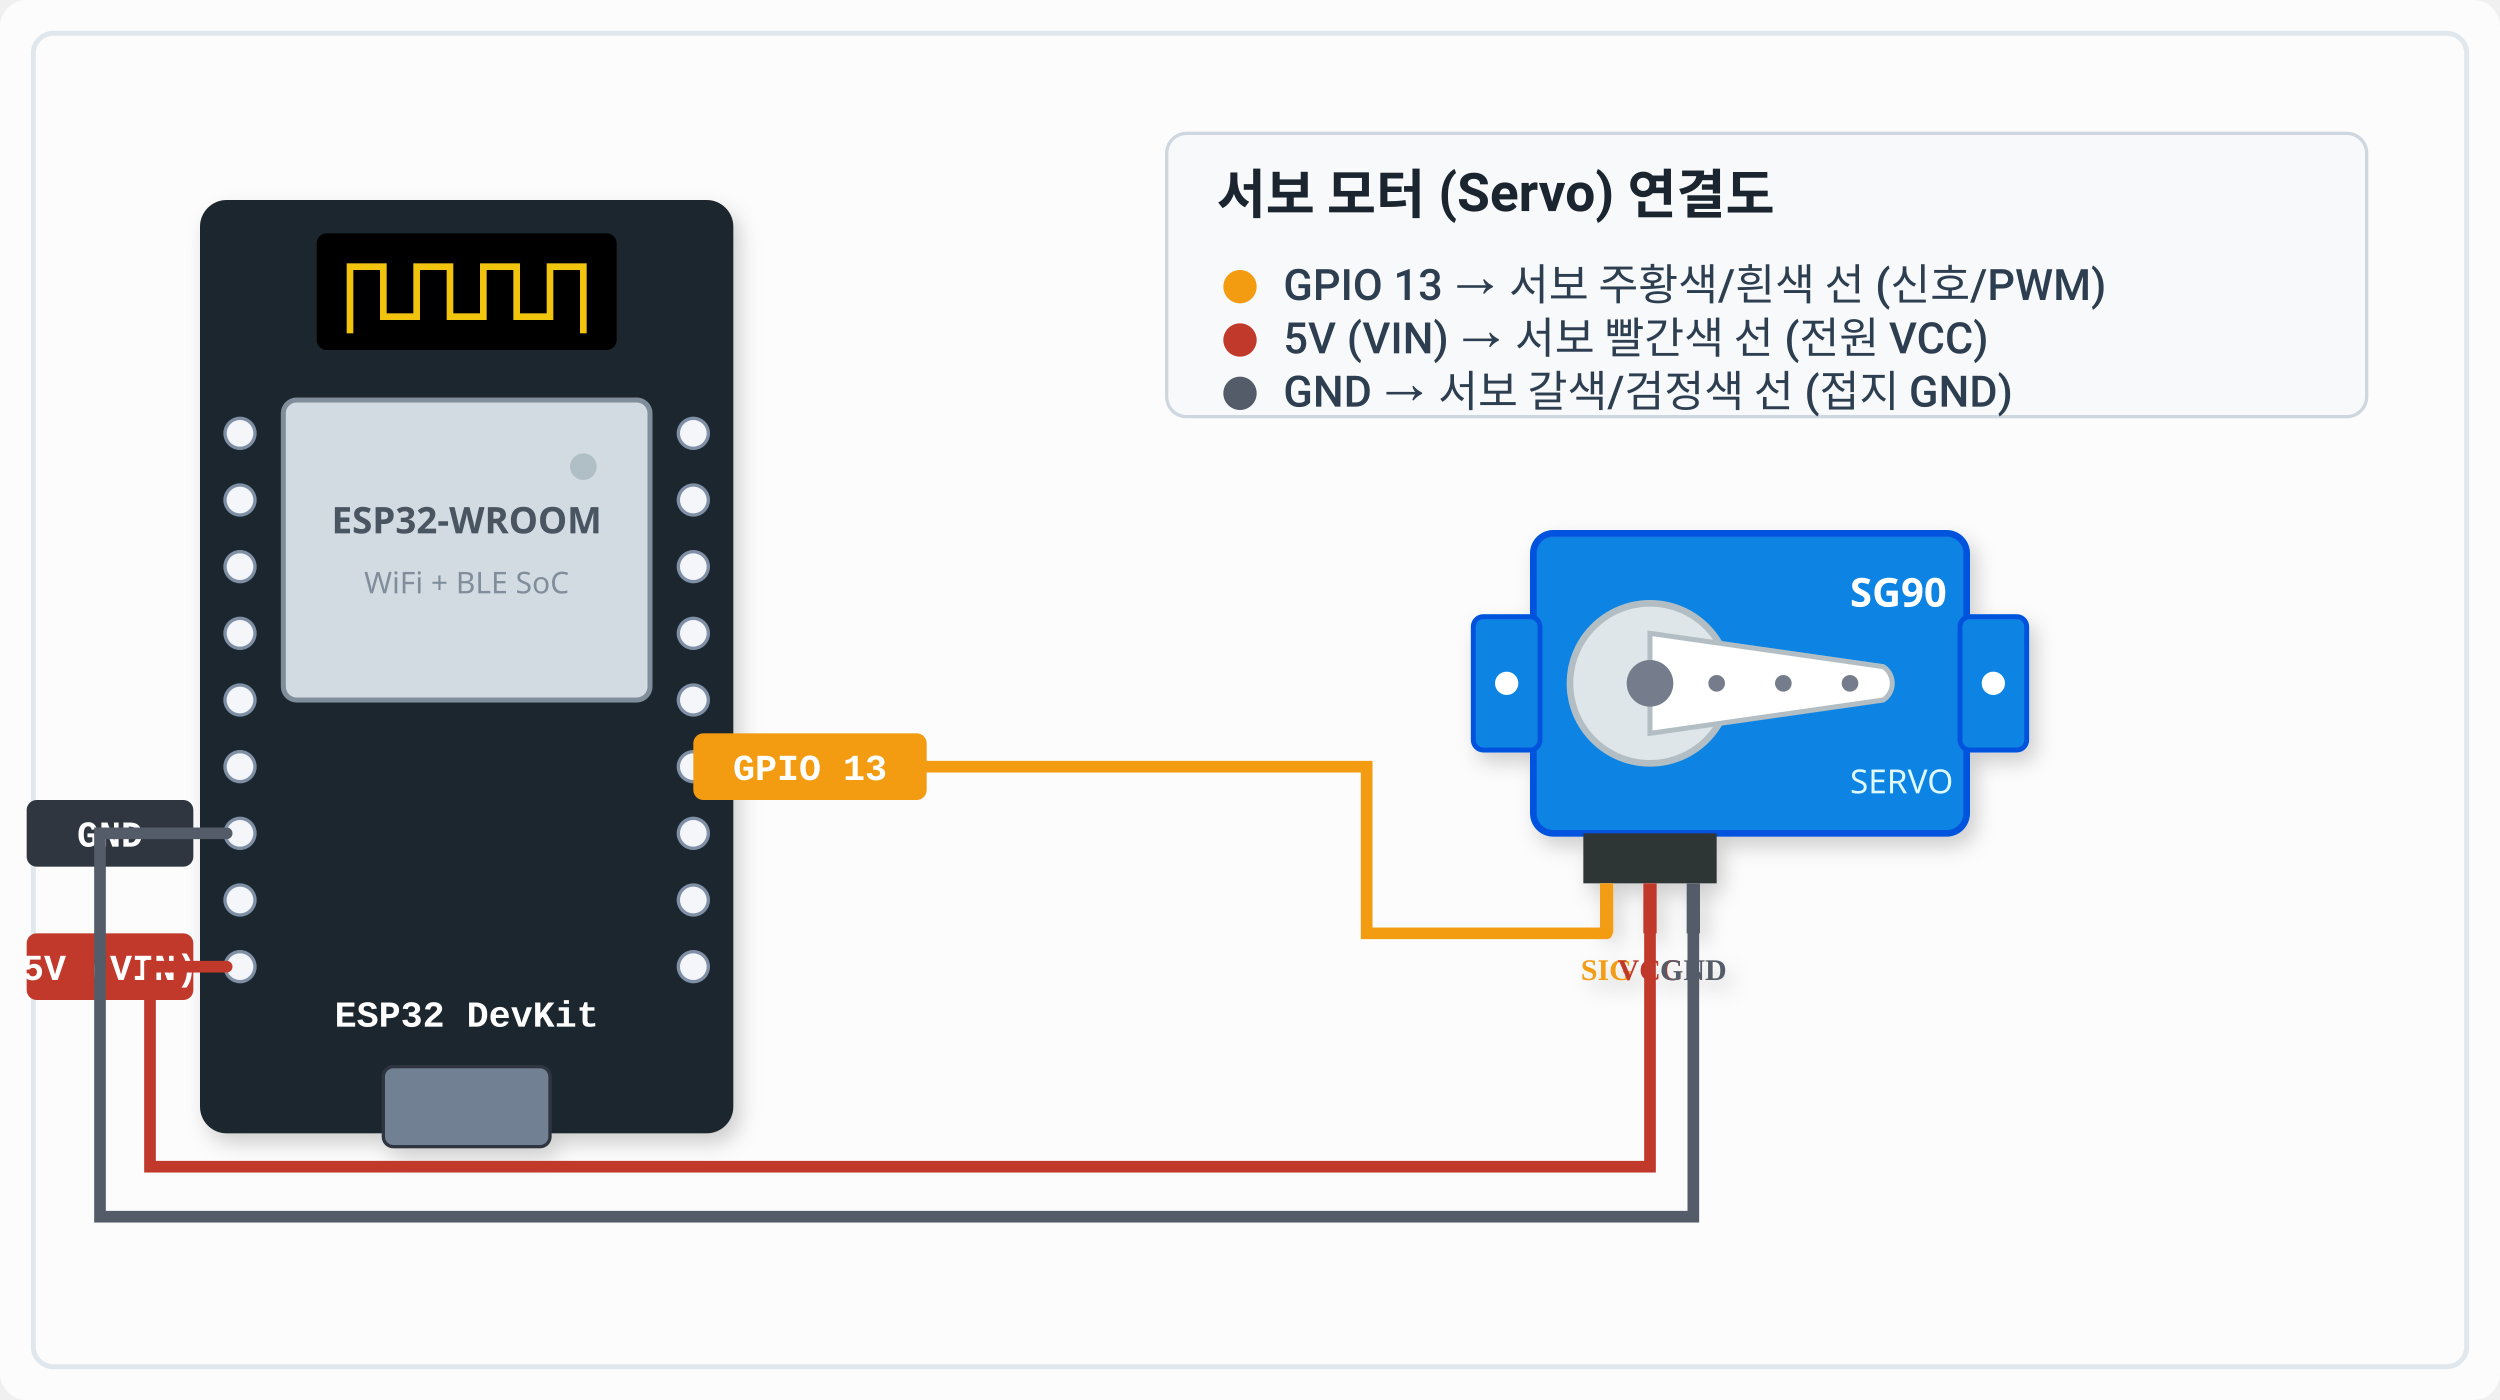
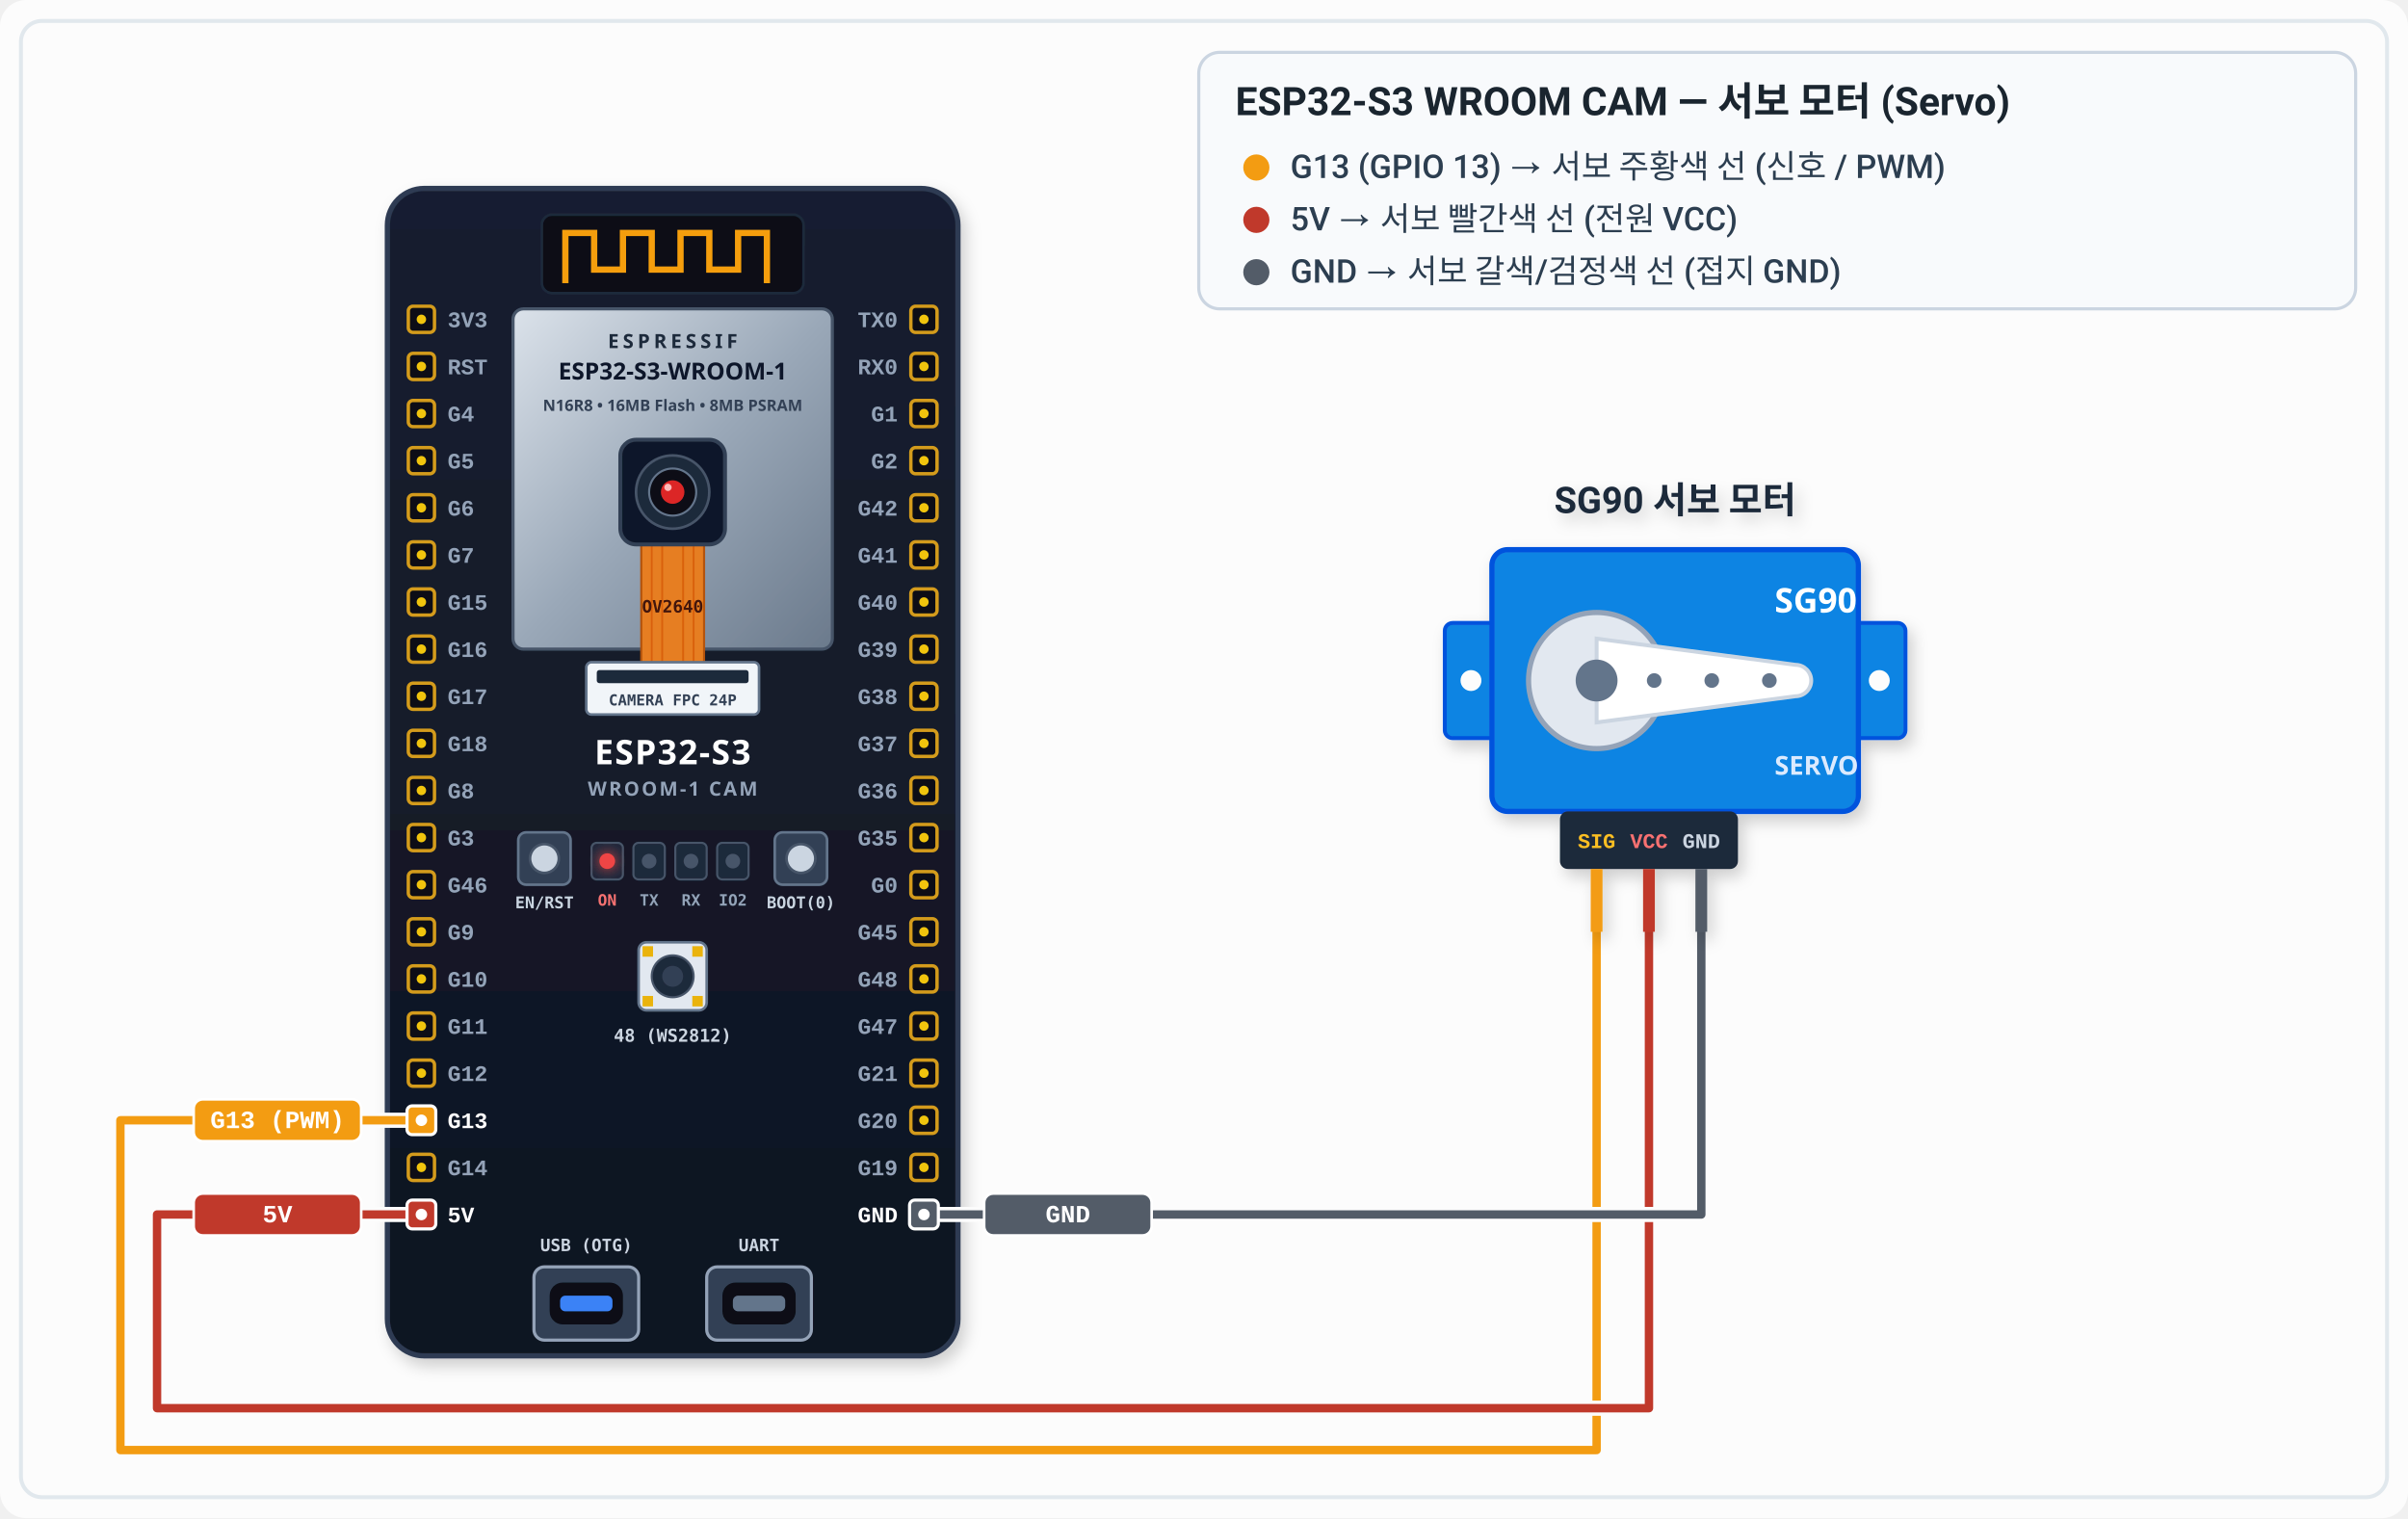
- <svg xmlns="http://www.w3.org/2000/svg" viewBox="0 0 750 420" width="100%" height="100%">
+ <svg xmlns="http://www.w3.org/2000/svg" viewBox="0 0 920 580" width="100%" height="100%">
  <defs>
    <style>
-       .label { font-family: -apple-system, BlinkMacSystemFont, "Segoe UI", Roboto, Helvetica, Arial, sans-serif; font-size: 13px; fill: #2c3e50; font-weight: 500; }
-       .title { font-family: -apple-system, BlinkMacSystemFont, "Segoe UI", Roboto, Helvetica, Arial, sans-serif; font-size: 16px; font-weight: bold; fill: #1a252f; }
-       .pin-label { font-family: "SFMono-Regular", Consolas, "Liberation Mono", Menlo, monospace; font-size: 11px; fill: #ffffff; font-weight: bold; }
+       .label { font-family: -apple-system, BlinkMacSystemFont, "Segoe UI", Roboto, "Malgun Gothic", Helvetica, Arial, sans-serif; font-size: 12.5px; fill: #2c3e50; font-weight: 500; }
+       .title { font-family: -apple-system, BlinkMacSystemFont, "Segoe UI", Roboto, "Malgun Gothic", Helvetica, Arial, sans-serif; font-size: 15px; font-weight: 700; fill: #1a252f; }
+       .comp-title { font-family: -apple-system, BlinkMacSystemFont, "Segoe UI", Roboto, "Malgun Gothic", Helvetica, Arial, sans-serif; font-size: 14px; font-weight: 700; fill: #1e293b; }
+       .pin-silk { font-family: "SFMono-Regular", Consolas, "Liberation Mono", Menlo, monospace; font-size: 8.5px; font-weight: 700; }
+       .pill-text { font-family: "SFMono-Regular", Consolas, "Liberation Mono", Menlo, monospace; font-size: 9.5px; fill: #ffffff; font-weight: 700; }
+       .wire-lbl { font-family: -apple-system, BlinkMacSystemFont, "Segoe UI", Roboto, "Malgun Gothic", Helvetica, Arial, sans-serif; font-size: 11px; font-weight: 700; }
+       .mono-sm { font-family: "SFMono-Regular", Consolas, "Liberation Mono", Menlo, monospace; font-size: 9px; font-weight: 700; }
    </style>
-     <filter id="shadow" x="-5%" y="-5%" width="110%" height="115%" filterUnits="userSpaceOnUse">
+     <linearGradient id="shield-grad" x1="0%" y1="0%" x2="100%" y2="100%">
+       <stop offset="0%" stop-color="#dbe2ea" />
+       <stop offset="50%" stop-color="#9aa8b8" />
+       <stop offset="100%" stop-color="#6b7a8c" />
+     </linearGradient>
+     <linearGradient id="pcb-grad" x1="0%" y1="0%" x2="0%" y2="100%">
+       <stop offset="0%" stop-color="#171f30" />
+       <stop offset="100%" stop-color="#0f1522" />
+     </linearGradient>
+     <filter id="shadow" x="-8%" y="-8%" width="118%" height="120%" filterUnits="objectBoundingBox">
      <feDropShadow dx="2" dy="3" stdDeviation="3" flood-opacity="0.18" />
    </filter>
+     <filter id="red-glow" x="-60%" y="-60%" width="220%" height="220%">
+       <feGaussianBlur stdDeviation="2.5" result="blur" />
+       <feMerge>
+         <feMergeNode in="blur" />
+         <feMergeNode in="SourceGraphic" />
+       </feMerge>
+     </filter>
  </defs>
-   <rect width="100%" height="100%" fill="#fcfcfc" rx="8" />
-   <rect x="10" y="10" width="730" height="400" fill="none" stroke="#e1e8ed" stroke-width="1.5" rx="6" />
-   <g transform="translate(60, 60)" filter="url(#shadow)">
-     <rect width="160" height="280" rx="8" fill="#1e272e" />
-     <rect x="25" y="60" width="110" height="90" rx="4" fill="#d2dae2" stroke="#808e9b" stroke-width="1.5" />
-     <text x="80" y="100" text-anchor="middle" font-family="sans-serif" font-size="11px" font-weight="bold" fill="#485460">ESP32-WROOM</text>
-     <text x="80" y="118" text-anchor="middle" font-family="sans-serif" font-size="9px" fill="#808e9b">WiFi + BLE SoC</text>
-     <circle cx="115" cy="80" r="4" fill="#b0bec5" />
-     <rect x="35" y="10" width="90" height="35" rx="3" fill="#000000" />
-     <path d="M 45 40 L 45 20 L 55 20 L 55 35 L 65 35 L 65 20 L 75 20 L 75 35 L 85 35 L 85 20 L 95 20 L 95 35 L 105 35 L 105 20 L 115 20 L 115 40" fill="none" stroke="#f1c40f" stroke-width="2" />
-     <rect x="55" y="260" width="50" height="24" rx="3" fill="#718093" stroke="#2f3640" stroke-width="1" />
-     <g fill="#f5f6fa" stroke="#7f8fa6">
-       <circle cx="12" cy="70" r="4.5" />
-       <circle cx="12" cy="90" r="4.5" />
-       <circle cx="12" cy="110" r="4.5" />
-       <circle cx="12" cy="130" r="4.5" />
-       <circle cx="12" cy="150" r="4.5" />
-       <circle cx="12" cy="170" r="4.5" />
-       <circle cx="12" cy="190" r="4.5" />
-       <circle cx="12" cy="210" r="4.5" />
-       <circle cx="12" cy="230" r="4.5" />
-       <circle cx="148" cy="70" r="4.5" />
-       <circle cx="148" cy="90" r="4.5" />
-       <circle cx="148" cy="110" r="4.5" />
-       <circle cx="148" cy="130" r="4.5" />
-       <circle cx="148" cy="150" r="4.5" />
-       <circle cx="148" cy="170" r="4.5" />
-       <circle cx="148" cy="190" r="4.5" />
-       <circle cx="148" cy="210" r="4.5" />
-       <circle cx="148" cy="230" r="4.5" />
-     </g>
-     <text x="80" y="248" text-anchor="middle" class="pin-label" fill="#f5cd79">ESP32 DevKit</text>
-   </g>
-   <g transform="translate(8, 280)">
-     <rect width="50" height="20" rx="3" fill="#c0392b" />
-     <text x="25" y="14" text-anchor="middle" class="pin-label">5V (VIN)</text>
-   </g>
-   <g transform="translate(8, 240)">
-     <rect width="50" height="20" rx="3" fill="#2f3640" />
-     <text x="25" y="14" text-anchor="middle" class="pin-label">GND</text>
-   </g>
-   <g transform="translate(208, 220)">
-     <rect width="70" height="20" rx="3" fill="#f39c12" />
-     <text x="35" y="14" text-anchor="middle" class="pin-label">GPIO 13</text>
-   </g>
-   <g transform="translate(460, 160)" filter="url(#shadow)">
-     <rect width="130" height="90" rx="6" fill="#0984e3" stroke="#0652dd" stroke-width="2" />
-     <rect x="-18" y="25" width="20" height="40" rx="3" fill="#0984e3" stroke="#0652dd" stroke-width="1.5" />
-     <circle cx="-8" cy="45" r="3.5" fill="#ffffff" />
-     <rect x="128" y="25" width="20" height="40" rx="3" fill="#0984e3" stroke="#0652dd" stroke-width="1.5" />
-     <circle cx="138" cy="45" r="3.5" fill="#ffffff" />
-     <circle cx="35" cy="45" r="24" fill="#dfe6e9" stroke="#b2bec3" stroke-width="2" />
-     <path d="M 35 30 L 105 40 A 6 6 0 0 1 105 50 L 35 60 Z" fill="#ffffff" stroke="#b2bec3" stroke-width="1.5" />
-     <circle cx="35" cy="45" r="7" fill="#747d8c" />
-     <circle cx="55" cy="45" r="2.5" fill="#747d8c" />
-     <circle cx="75" cy="45" r="2.5" fill="#747d8c" />
-     <circle cx="95" cy="45" r="2.5" fill="#747d8c" />
-     <text x="95" y="22" font-family="sans-serif" font-weight="bold" font-size="12px" fill="#ffffff">SG90</text>
-     <text x="95" y="78" font-family="sans-serif" font-size="10px" fill="#dff9fb">SERVO</text>
-     <rect x="15" y="90" width="40" height="15" fill="#2d3436" />
-     <line x1="22" y1="105" x2="22" y2="120" stroke="#f39c12" stroke-width="4" />
-     <line x1="35" y1="105" x2="35" y2="120" stroke="#c0392b" stroke-width="4" />
-     <line x1="48" y1="105" x2="48" y2="120" stroke="#535c68" stroke-width="4" />
-     <text x="22" y="134" text-anchor="middle" font-size="9px" font-weight="bold" fill="#f39c12">SIG</text>
-     <text x="35" y="134" text-anchor="middle" font-size="9px" font-weight="bold" fill="#c0392b">VCC</text>
-     <text x="48" y="134" text-anchor="middle" font-size="9px" font-weight="bold" fill="#535c68">GND</text>
-   </g>
-   <path d="M 278 230 L 410 230 L 410 280 L 482 280" fill="none" stroke="#f39c12" stroke-width="3.5" stroke-linecap="round" />
-   <path d="M 68 290 L 45 290 L 45 350 L 495 350 L 495 280" fill="none" stroke="#c0392b" stroke-width="3.5" stroke-linecap="round" />
-   <path d="M 68 250 L 30 250 L 30 365 L 508 365 L 508 280" fill="none" stroke="#535c68" stroke-width="3.5" stroke-linecap="round" />
-   <g transform="translate(350, 40)">
-     <rect width="360" height="85" rx="6" fill="#f8f9fa" stroke="#ced6e0" stroke-width="1" />
-     <text x="15" y="24" class="title" font-size="14px">서보 모터 (Servo) 연결도</text>
-     <circle cx="22" cy="46" r="5" fill="#f39c12" />
-     <text x="35" y="50" class="label" font-size="12px">GPIO 13 → 서보 주황색/흰색 선 (신호/PWM)</text>
-     <circle cx="22" cy="62" r="5" fill="#c0392b" />
-     <text x="35" y="66" class="label" font-size="12px">5V (VIN) → 서보 빨간색 선 (전원 VCC)</text>
-     <circle cx="22" cy="78" r="5" fill="#535c68" />
-     <text x="35" y="82" class="label" font-size="12px">GND → 서보 갈색/검정색 선 (접지 GND)</text>
+   <rect width="100%" height="100%" fill="#fcfcfc" rx="10" />
+   <rect x="8" y="8" width="904" height="564" fill="none" stroke="#e1e8ed" stroke-width="1.5" rx="8" />
+   <g transform="translate(148, 72)" filter="url(#shadow)">
+     <rect width="218" height="446" rx="14" fill="url(#pcb-grad)" stroke="#2d3a52" stroke-width="2" />
+     <rect x="59" y="10" width="100" height="30" rx="4" fill="#090d16" stroke="#1e293b" stroke-width="1" />
+     <path d="M 68 35 L 68 17 L 79 17 L 79 31 L 90 31 L 90 17 L 101 17 L 101 31 L 112 31 L 112 17 L 123 17 L 123 31 L 134 31 L 134 17 L 145 17 L 145 35" fill="none" stroke="#f59e0b" stroke-width="2.4" stroke-linecap="square" stroke-linejoin="miter" />
+     <rect x="48" y="46" width="122" height="130" rx="4" fill="url(#shield-grad)" stroke="#475569" stroke-width="1.2" />
+     <text x="109" y="61" text-anchor="middle" font-family="sans-serif" font-size="7.5px" font-weight="800" letter-spacing="1.5" fill="#1e293b">ESPRESSIF</text>
+     <text x="109" y="73" text-anchor="middle" font-family="sans-serif" font-size="9px" font-weight="800" fill="#0f172a">ESP32-S3-WROOM-1</text>
+     <text x="109" y="85" text-anchor="middle" font-family="sans-serif" font-size="6px" font-weight="600" fill="#334155">N16R8 • 16MB Flash • 8MB PSRAM</text>
+     <rect x="97" y="135" width="24" height="47" fill="#e67e22" stroke="#b45309" stroke-width="0.8" />
+     <line x1="101" y1="136" x2="101" y2="181" stroke="#d35400" stroke-width="0.7" opacity="0.7" />
+     <line x1="105" y1="136" x2="105" y2="181" stroke="#d35400" stroke-width="0.7" opacity="0.7" />
+     <line x1="113" y1="136" x2="113" y2="181" stroke="#d35400" stroke-width="0.7" opacity="0.7" />
+     <line x1="117" y1="136" x2="117" y2="181" stroke="#d35400" stroke-width="0.7" opacity="0.7" />
+     <text x="109" y="162" text-anchor="middle" font-family="monospace" font-size="6.5px" font-weight="700" fill="#431407">OV2640</text>
+     <rect x="89" y="96" width="40" height="40" rx="6" fill="#0f172a" stroke="#334155" stroke-width="1.5" />
+     <circle cx="109" cy="116" r="14" fill="#1e293b" stroke="#475569" stroke-width="1" />
+     <circle cx="109" cy="116" r="9" fill="#090d16" stroke="#64748b" stroke-width="0.8" />
+     <circle cx="109" cy="116" r="4.5" fill="#dc2626" />
+     <circle cx="107.2" cy="114.2" r="1.4" fill="#fecaca" opacity="0.9" />
+     <rect x="76" y="181" width="66" height="20" rx="2" fill="#f1f5f9" stroke="#64748b" stroke-width="1" />
+     <rect x="80" y="184" width="58" height="5" rx="1" fill="#1e293b" />
+     <text x="109" y="197.5" text-anchor="middle" font-family="monospace" font-size="5.8px" font-weight="700" fill="#334155">CAMERA FPC 24P</text>
+     <text x="109" y="220" text-anchor="middle" font-family="sans-serif" font-size="13px" font-weight="800" letter-spacing="0.5" fill="#ffffff">ESP32-S3</text>
+     <text x="109" y="232" text-anchor="middle" font-family="sans-serif" font-size="7.5px" font-weight="700" letter-spacing="0.8" fill="#94a3b8">WROOM-1 CAM</text>
+     <rect x="50" y="246" width="20" height="20" rx="3" fill="#334155" stroke="#64748b" stroke-width="1" />
+     <circle cx="60" cy="256" r="5.5" fill="#cbd5e1" stroke="#475569" stroke-width="1" />
+     <text x="60" y="275" text-anchor="middle" font-family="monospace" font-size="6.2px" font-weight="700" fill="#cbd5e1">EN/RST</text>
+     <rect x="78" y="250" width="12" height="14" rx="2" fill="#1e293b" stroke="#475569" stroke-width="0.8" />
+     <circle cx="84" cy="257" r="3" fill="#ef4444" filter="url(#red-glow)" />
+     <text x="84" y="274" text-anchor="middle" font-family="monospace" font-size="6px" font-weight="700" fill="#f87171">ON</text>
+     <rect x="94" y="250" width="12" height="14" rx="2" fill="#1e293b" stroke="#475569" stroke-width="0.8" />
+     <circle cx="100" cy="257" r="2.8" fill="#475569" />
+     <text x="100" y="274" text-anchor="middle" font-family="monospace" font-size="6px" font-weight="700" fill="#94a3b8">TX</text>
+     <rect x="110" y="250" width="12" height="14" rx="2" fill="#1e293b" stroke="#475569" stroke-width="0.8" />
+     <circle cx="116" cy="257" r="2.8" fill="#475569" />
+     <text x="116" y="274" text-anchor="middle" font-family="monospace" font-size="6px" font-weight="700" fill="#94a3b8">RX</text>
+     <rect x="126" y="250" width="12" height="14" rx="2" fill="#1e293b" stroke="#475569" stroke-width="0.8" />
+     <circle cx="132" cy="257" r="2.8" fill="#475569" />
+     <text x="132" y="274" text-anchor="middle" font-family="monospace" font-size="6px" font-weight="700" fill="#94a3b8">IO2</text>
+     <rect x="148" y="246" width="20" height="20" rx="3" fill="#334155" stroke="#64748b" stroke-width="1" />
+     <circle cx="158" cy="256" r="5.5" fill="#cbd5e1" stroke="#475569" stroke-width="1" />
+     <text x="158" y="275" text-anchor="middle" font-family="monospace" font-size="6.2px" font-weight="700" fill="#cbd5e1">BOOT(0)</text>
+     <rect x="96" y="288" width="26" height="26" rx="3" fill="#e2e8f0" stroke="#64748b" stroke-width="1" />
+     <rect x="97.5" y="289.5" width="4" height="4" fill="#eab308" />
+     <rect x="116.5" y="289.5" width="4" height="4" fill="#eab308" />
+     <rect x="97.5" y="308.5" width="4" height="4" fill="#eab308" />
+     <rect x="116.5" y="308.5" width="4" height="4" fill="#eab308" />
+     <circle cx="109" cy="301" r="8" fill="#1e293b" stroke="#475569" stroke-width="0.8" />
+     <circle cx="109" cy="301" r="4" fill="#334155" />
+     <text x="109" y="326" text-anchor="middle" font-family="monospace" font-size="6.8px" font-weight="700" fill="#cbd5e1">48 (WS2812)</text>
+     <text x="76" y="406" text-anchor="middle" font-family="monospace" font-size="6.5px" font-weight="700" fill="#cbd5e1">USB (OTG)</text>
+     <rect x="56" y="412" width="40" height="28" rx="4" fill="#334155" stroke="#94a3b8" stroke-width="1.2" />
+     <rect x="62" y="418" width="28" height="16" rx="5" fill="#090d16" />
+     <rect x="66" y="423" width="20" height="6" rx="2" fill="#3b82f6" />
+     <text x="142" y="406" text-anchor="middle" font-family="monospace" font-size="6.5px" font-weight="700" fill="#cbd5e1">UART</text>
+     <rect x="122" y="412" width="40" height="28" rx="4" fill="#334155" stroke="#94a3b8" stroke-width="1.2" />
+     <rect x="128" y="418" width="28" height="16" rx="5" fill="#090d16" />
+     <rect x="132" y="423" width="20" height="6" rx="2" fill="#64748b" />
+     <rect x="8" y="45" width="10" height="10" rx="1.8" fill="#0b0f17" stroke="#d49b1a" stroke-width="1.3" />
+     <circle cx="13" cy="50" r="1.8" fill="#f1c40f" />
+     <text x="23" y="53" text-anchor="start" class="pin-silk" fill="#94a3b8">3V3</text>
+     <rect x="8" y="63" width="10" height="10" rx="1.8" fill="#0b0f17" stroke="#d49b1a" stroke-width="1.3" />
+     <circle cx="13" cy="68" r="1.8" fill="#f1c40f" />
+     <text x="23" y="71" text-anchor="start" class="pin-silk" fill="#94a3b8">RST</text>
+     <rect x="8" y="81" width="10" height="10" rx="1.8" fill="#0b0f17" stroke="#d49b1a" stroke-width="1.3" />
+     <circle cx="13" cy="86" r="1.8" fill="#f1c40f" />
+     <text x="23" y="89" text-anchor="start" class="pin-silk" fill="#94a3b8">G4</text>
+     <rect x="8" y="99" width="10" height="10" rx="1.8" fill="#0b0f17" stroke="#d49b1a" stroke-width="1.3" />
+     <circle cx="13" cy="104" r="1.8" fill="#f1c40f" />
+     <text x="23" y="107" text-anchor="start" class="pin-silk" fill="#94a3b8">G5</text>
+     <rect x="8" y="117" width="10" height="10" rx="1.8" fill="#0b0f17" stroke="#d49b1a" stroke-width="1.3" />
+     <circle cx="13" cy="122" r="1.8" fill="#f1c40f" />
+     <text x="23" y="125" text-anchor="start" class="pin-silk" fill="#94a3b8">G6</text>
+     <rect x="8" y="135" width="10" height="10" rx="1.8" fill="#0b0f17" stroke="#d49b1a" stroke-width="1.3" />
+     <circle cx="13" cy="140" r="1.8" fill="#f1c40f" />
+     <text x="23" y="143" text-anchor="start" class="pin-silk" fill="#94a3b8">G7</text>
+     <rect x="8" y="153" width="10" height="10" rx="1.8" fill="#0b0f17" stroke="#d49b1a" stroke-width="1.3" />
+     <circle cx="13" cy="158" r="1.8" fill="#f1c40f" />
+     <text x="23" y="161" text-anchor="start" class="pin-silk" fill="#94a3b8">G15</text>
+     <rect x="8" y="171" width="10" height="10" rx="1.8" fill="#0b0f17" stroke="#d49b1a" stroke-width="1.3" />
+     <circle cx="13" cy="176" r="1.8" fill="#f1c40f" />
+     <text x="23" y="179" text-anchor="start" class="pin-silk" fill="#94a3b8">G16</text>
+     <rect x="8" y="189" width="10" height="10" rx="1.8" fill="#0b0f17" stroke="#d49b1a" stroke-width="1.3" />
+     <circle cx="13" cy="194" r="1.8" fill="#f1c40f" />
+     <text x="23" y="197" text-anchor="start" class="pin-silk" fill="#94a3b8">G17</text>
+     <rect x="8" y="207" width="10" height="10" rx="1.8" fill="#0b0f17" stroke="#d49b1a" stroke-width="1.3" />
+     <circle cx="13" cy="212" r="1.8" fill="#f1c40f" />
+     <text x="23" y="215" text-anchor="start" class="pin-silk" fill="#94a3b8">G18</text>
+     <rect x="8" y="225" width="10" height="10" rx="1.8" fill="#0b0f17" stroke="#d49b1a" stroke-width="1.3" />
+     <circle cx="13" cy="230" r="1.8" fill="#f1c40f" />
+     <text x="23" y="233" text-anchor="start" class="pin-silk" fill="#94a3b8">G8</text>
+     <rect x="8" y="243" width="10" height="10" rx="1.8" fill="#0b0f17" stroke="#d49b1a" stroke-width="1.3" />
+     <circle cx="13" cy="248" r="1.8" fill="#f1c40f" />
+     <text x="23" y="251" text-anchor="start" class="pin-silk" fill="#94a3b8">G3</text>
+     <rect x="8" y="261" width="10" height="10" rx="1.8" fill="#0b0f17" stroke="#d49b1a" stroke-width="1.3" />
+     <circle cx="13" cy="266" r="1.8" fill="#f1c40f" />
+     <text x="23" y="269" text-anchor="start" class="pin-silk" fill="#94a3b8">G46</text>
+     <rect x="8" y="279" width="10" height="10" rx="1.8" fill="#0b0f17" stroke="#d49b1a" stroke-width="1.3" />
+     <circle cx="13" cy="284" r="1.8" fill="#f1c40f" />
+     <text x="23" y="287" text-anchor="start" class="pin-silk" fill="#94a3b8">G9</text>
+     <rect x="8" y="297" width="10" height="10" rx="1.8" fill="#0b0f17" stroke="#d49b1a" stroke-width="1.3" />
+     <circle cx="13" cy="302" r="1.8" fill="#f1c40f" />
+     <text x="23" y="305" text-anchor="start" class="pin-silk" fill="#94a3b8">G10</text>
+     <rect x="8" y="315" width="10" height="10" rx="1.8" fill="#0b0f17" stroke="#d49b1a" stroke-width="1.3" />
+     <circle cx="13" cy="320" r="1.8" fill="#f1c40f" />
+     <text x="23" y="323" text-anchor="start" class="pin-silk" fill="#94a3b8">G11</text>
+     <rect x="8" y="333" width="10" height="10" rx="1.8" fill="#0b0f17" stroke="#d49b1a" stroke-width="1.3" />
+     <circle cx="13" cy="338" r="1.8" fill="#f1c40f" />
+     <text x="23" y="341" text-anchor="start" class="pin-silk" fill="#94a3b8">G12</text>
+     <rect x="8" y="351" width="10" height="10" rx="1.8" fill="#0b0f17" stroke="#d49b1a" stroke-width="1.3" />
+     <circle cx="13" cy="356" r="1.8" fill="#f1c40f" />
+     <text x="23" y="359" text-anchor="start" class="pin-silk" fill="#ffffff">G13</text>
+     <rect x="8" y="369" width="10" height="10" rx="1.8" fill="#0b0f17" stroke="#d49b1a" stroke-width="1.3" />
+     <circle cx="13" cy="374" r="1.8" fill="#f1c40f" />
+     <text x="23" y="377" text-anchor="start" class="pin-silk" fill="#94a3b8">G14</text>
+     <rect x="8" y="387" width="10" height="10" rx="1.8" fill="#0b0f17" stroke="#d49b1a" stroke-width="1.3" />
+     <circle cx="13" cy="392" r="1.8" fill="#f1c40f" />
+     <text x="23" y="395" text-anchor="start" class="pin-silk" fill="#ffffff">5V</text>
+     <rect x="200" y="45" width="10" height="10" rx="1.8" fill="#0b0f17" stroke="#d49b1a" stroke-width="1.3" />
+     <circle cx="205" cy="50" r="1.8" fill="#f1c40f" />
+     <text x="195" y="53" text-anchor="end" class="pin-silk" fill="#94a3b8">TX0</text>
+     <rect x="200" y="63" width="10" height="10" rx="1.8" fill="#0b0f17" stroke="#d49b1a" stroke-width="1.3" />
+     <circle cx="205" cy="68" r="1.8" fill="#f1c40f" />
+     <text x="195" y="71" text-anchor="end" class="pin-silk" fill="#94a3b8">RX0</text>
+     <rect x="200" y="81" width="10" height="10" rx="1.8" fill="#0b0f17" stroke="#d49b1a" stroke-width="1.3" />
+     <circle cx="205" cy="86" r="1.8" fill="#f1c40f" />
+     <text x="195" y="89" text-anchor="end" class="pin-silk" fill="#94a3b8">G1</text>
+     <rect x="200" y="99" width="10" height="10" rx="1.8" fill="#0b0f17" stroke="#d49b1a" stroke-width="1.3" />
+     <circle cx="205" cy="104" r="1.8" fill="#f1c40f" />
+     <text x="195" y="107" text-anchor="end" class="pin-silk" fill="#94a3b8">G2</text>
+     <rect x="200" y="117" width="10" height="10" rx="1.8" fill="#0b0f17" stroke="#d49b1a" stroke-width="1.3" />
+     <circle cx="205" cy="122" r="1.8" fill="#f1c40f" />
+     <text x="195" y="125" text-anchor="end" class="pin-silk" fill="#94a3b8">G42</text>
+     <rect x="200" y="135" width="10" height="10" rx="1.8" fill="#0b0f17" stroke="#d49b1a" stroke-width="1.3" />
+     <circle cx="205" cy="140" r="1.8" fill="#f1c40f" />
+     <text x="195" y="143" text-anchor="end" class="pin-silk" fill="#94a3b8">G41</text>
+     <rect x="200" y="153" width="10" height="10" rx="1.8" fill="#0b0f17" stroke="#d49b1a" stroke-width="1.3" />
+     <circle cx="205" cy="158" r="1.8" fill="#f1c40f" />
+     <text x="195" y="161" text-anchor="end" class="pin-silk" fill="#94a3b8">G40</text>
+     <rect x="200" y="171" width="10" height="10" rx="1.8" fill="#0b0f17" stroke="#d49b1a" stroke-width="1.3" />
+     <circle cx="205" cy="176" r="1.8" fill="#f1c40f" />
+     <text x="195" y="179" text-anchor="end" class="pin-silk" fill="#94a3b8">G39</text>
+     <rect x="200" y="189" width="10" height="10" rx="1.8" fill="#0b0f17" stroke="#d49b1a" stroke-width="1.3" />
+     <circle cx="205" cy="194" r="1.8" fill="#f1c40f" />
+     <text x="195" y="197" text-anchor="end" class="pin-silk" fill="#94a3b8">G38</text>
+     <rect x="200" y="207" width="10" height="10" rx="1.8" fill="#0b0f17" stroke="#d49b1a" stroke-width="1.3" />
+     <circle cx="205" cy="212" r="1.8" fill="#f1c40f" />
+     <text x="195" y="215" text-anchor="end" class="pin-silk" fill="#94a3b8">G37</text>
+     <rect x="200" y="225" width="10" height="10" rx="1.8" fill="#0b0f17" stroke="#d49b1a" stroke-width="1.3" />
+     <circle cx="205" cy="230" r="1.8" fill="#f1c40f" />
+     <text x="195" y="233" text-anchor="end" class="pin-silk" fill="#94a3b8">G36</text>
+     <rect x="200" y="243" width="10" height="10" rx="1.8" fill="#0b0f17" stroke="#d49b1a" stroke-width="1.3" />
+     <circle cx="205" cy="248" r="1.8" fill="#f1c40f" />
+     <text x="195" y="251" text-anchor="end" class="pin-silk" fill="#94a3b8">G35</text>
+     <rect x="200" y="261" width="10" height="10" rx="1.8" fill="#0b0f17" stroke="#d49b1a" stroke-width="1.3" />
+     <circle cx="205" cy="266" r="1.8" fill="#f1c40f" />
+     <text x="195" y="269" text-anchor="end" class="pin-silk" fill="#94a3b8">G0</text>
+     <rect x="200" y="279" width="10" height="10" rx="1.8" fill="#0b0f17" stroke="#d49b1a" stroke-width="1.3" />
+     <circle cx="205" cy="284" r="1.8" fill="#f1c40f" />
+     <text x="195" y="287" text-anchor="end" class="pin-silk" fill="#94a3b8">G45</text>
+     <rect x="200" y="297" width="10" height="10" rx="1.8" fill="#0b0f17" stroke="#d49b1a" stroke-width="1.3" />
+     <circle cx="205" cy="302" r="1.8" fill="#f1c40f" />
+     <text x="195" y="305" text-anchor="end" class="pin-silk" fill="#94a3b8">G48</text>
+     <rect x="200" y="315" width="10" height="10" rx="1.8" fill="#0b0f17" stroke="#d49b1a" stroke-width="1.3" />
+     <circle cx="205" cy="320" r="1.8" fill="#f1c40f" />
+     <text x="195" y="323" text-anchor="end" class="pin-silk" fill="#94a3b8">G47</text>
+     <rect x="200" y="333" width="10" height="10" rx="1.8" fill="#0b0f17" stroke="#d49b1a" stroke-width="1.3" />
+     <circle cx="205" cy="338" r="1.8" fill="#f1c40f" />
+     <text x="195" y="341" text-anchor="end" class="pin-silk" fill="#94a3b8">G21</text>
+     <rect x="200" y="351" width="10" height="10" rx="1.8" fill="#0b0f17" stroke="#d49b1a" stroke-width="1.3" />
+     <circle cx="205" cy="356" r="1.8" fill="#f1c40f" />
+     <text x="195" y="359" text-anchor="end" class="pin-silk" fill="#94a3b8">G20</text>
+     <rect x="200" y="369" width="10" height="10" rx="1.8" fill="#0b0f17" stroke="#d49b1a" stroke-width="1.3" />
+     <circle cx="205" cy="374" r="1.8" fill="#f1c40f" />
+     <text x="195" y="377" text-anchor="end" class="pin-silk" fill="#94a3b8">G19</text>
+     <rect x="200" y="387" width="10" height="10" rx="1.8" fill="#0b0f17" stroke="#d49b1a" stroke-width="1.3" />
+     <circle cx="205" cy="392" r="1.8" fill="#f1c40f" />
+     <text x="195" y="395" text-anchor="end" class="pin-silk" fill="#ffffff">GND</text>
+   </g>
+   <g>
+     <path d="M 161 428 L 46 428 L 46 554 L 610 554 L 610 356" fill="none" stroke="#fcfcfc" stroke-width="5.8" stroke-linecap="round" stroke-linejoin="round" />
+     <path d="M 161 428 L 46 428 L 46 554 L 610 554 L 610 356" fill="none" stroke="#f39c12" stroke-width="3.2" stroke-linecap="round" stroke-linejoin="round" />
+     <path d="M 161 464 L 60 464 L 60 538 L 630 538 L 630 356" fill="none" stroke="#fcfcfc" stroke-width="5.8" stroke-linecap="round" stroke-linejoin="round" />
+     <path d="M 161 464 L 60 464 L 60 538 L 630 538 L 630 356" fill="none" stroke="#c0392b" stroke-width="3.2" stroke-linecap="round" stroke-linejoin="round" />
+     <path d="M 353 464 L 650 464 L 650 356" fill="none" stroke="#fcfcfc" stroke-width="5.8" stroke-linecap="round" stroke-linejoin="round" />
+     <path d="M 353 464 L 650 464 L 650 356" fill="none" stroke="#535c68" stroke-width="3.2" stroke-linecap="round" stroke-linejoin="round" />
+   </g>
+   <rect x="155.5" y="422.5" width="11" height="11" rx="2" fill="#f39c12" stroke="#ffffff" stroke-width="1.2" />
+   <circle cx="161" cy="428" r="2.2" fill="#ffffff" />
+   <g transform="translate(74, 420)">
+     <rect width="64" height="16" rx="3.5" fill="#f39c12" stroke="#ffffff" stroke-width="1" />
+     <text x="32" y="11" text-anchor="middle" class="pill-text">G13 (PWM)</text>
+   </g>
+   <rect x="155.5" y="458.5" width="11" height="11" rx="2" fill="#c0392b" stroke="#ffffff" stroke-width="1.2" />
+   <circle cx="161" cy="464" r="2.2" fill="#ffffff" />
+   <g transform="translate(74, 456)">
+     <rect width="64" height="16" rx="3.5" fill="#c0392b" stroke="#ffffff" stroke-width="1" />
+     <text x="32" y="11" text-anchor="middle" class="pill-text">5V</text>
+   </g>
+   <rect x="347.5" y="458.5" width="11" height="11" rx="2" fill="#535c68" stroke="#ffffff" stroke-width="1.2" />
+   <circle cx="353" cy="464" r="2.2" fill="#ffffff" />
+   <g transform="translate(376, 456)">
+     <rect width="64" height="16" rx="3.5" fill="#535c68" stroke="#ffffff" stroke-width="1" />
+     <text x="32" y="11" text-anchor="middle" class="pill-text">GND</text>
+   </g>
+   <g transform="translate(570, 210)" filter="url(#shadow)">
+     <rect x="-18" y="28" width="22" height="44" rx="3" fill="#0984e3" stroke="#0652dd" stroke-width="1.5" />
+     <circle cx="-8" cy="50" r="4" fill="#fcfcfc" />
+     <rect x="136" y="28" width="22" height="44" rx="3" fill="#0984e3" stroke="#0652dd" stroke-width="1.5" />
+     <circle cx="148" cy="50" r="4" fill="#fcfcfc" />
+     <rect width="140" height="100" rx="6" fill="#0984e3" stroke="#0652dd" stroke-width="2" />
+     <circle cx="40" cy="50" r="26" fill="#e2e8f0" stroke="#94a3b8" stroke-width="2" />
+     <path d="M 40 34 L 116 44 A 6 6 0 0 1 116 56 L 40 66 Z" fill="#ffffff" stroke="#cbd5e1" stroke-width="1.5" />
+     <circle cx="40" cy="50" r="8" fill="#64748b" />
+     <circle cx="62" cy="50" r="2.8" fill="#64748b" />
+     <circle cx="84" cy="50" r="2.8" fill="#64748b" />
+     <circle cx="106" cy="50" r="2.8" fill="#64748b" />
+     <text x="108" y="24" font-family="sans-serif" font-weight="800" font-size="13px" fill="#ffffff">SG90</text>
+     <text x="108" y="86" font-family="sans-serif" font-weight="700" font-size="10px" fill="#dbeafe">SERVO</text>
+     <text x="70" y="-14" text-anchor="middle" class="comp-title">SG90 서보 모터</text>
+     <rect x="26" y="100" width="68" height="22" rx="3" fill="#1e293b" />
+     <line x1="40" y1="122" x2="40" y2="146" stroke="#f39c12" stroke-width="4.5" />
+     <line x1="60" y1="122" x2="60" y2="146" stroke="#c0392b" stroke-width="4.5" />
+     <line x1="80" y1="122" x2="80" y2="146" stroke="#535c68" stroke-width="4.5" />
+     <text x="40" y="114" text-anchor="middle" class="mono-sm" style="font-size:8px;" fill="#fbbf24">SIG</text>
+     <text x="60" y="114" text-anchor="middle" class="mono-sm" style="font-size:8px;" fill="#f87171">VCC</text>
+     <text x="80" y="114" text-anchor="middle" class="mono-sm" style="font-size:8px;" fill="#cbd5e1">GND</text>
+   </g>
+   <g transform="translate(458, 20)">
+     <rect width="442" height="98" rx="8" fill="#f8fafc" stroke="#cbd5e1" stroke-width="1.2" />
+     <text x="14" y="24" class="title">ESP32-S3 WROOM CAM — 서보 모터 (Servo)</text>
+     <circle cx="22" cy="44" r="5" fill="#f39c12" />
+     <text x="35" y="48" class="label">G13 (GPIO 13) → 서보 주황색 선 (신호 / PWM)</text>
+     <circle cx="22" cy="64" r="5" fill="#c0392b" />
+     <text x="35" y="68" class="label">5V → 서보 빨간색 선 (전원 VCC)</text>
+     <circle cx="22" cy="84" r="5" fill="#535c68" />
+     <text x="35" y="88" class="label">GND → 서보 갈색/검정색 선 (접지 GND)</text>
  </g>
</svg>
